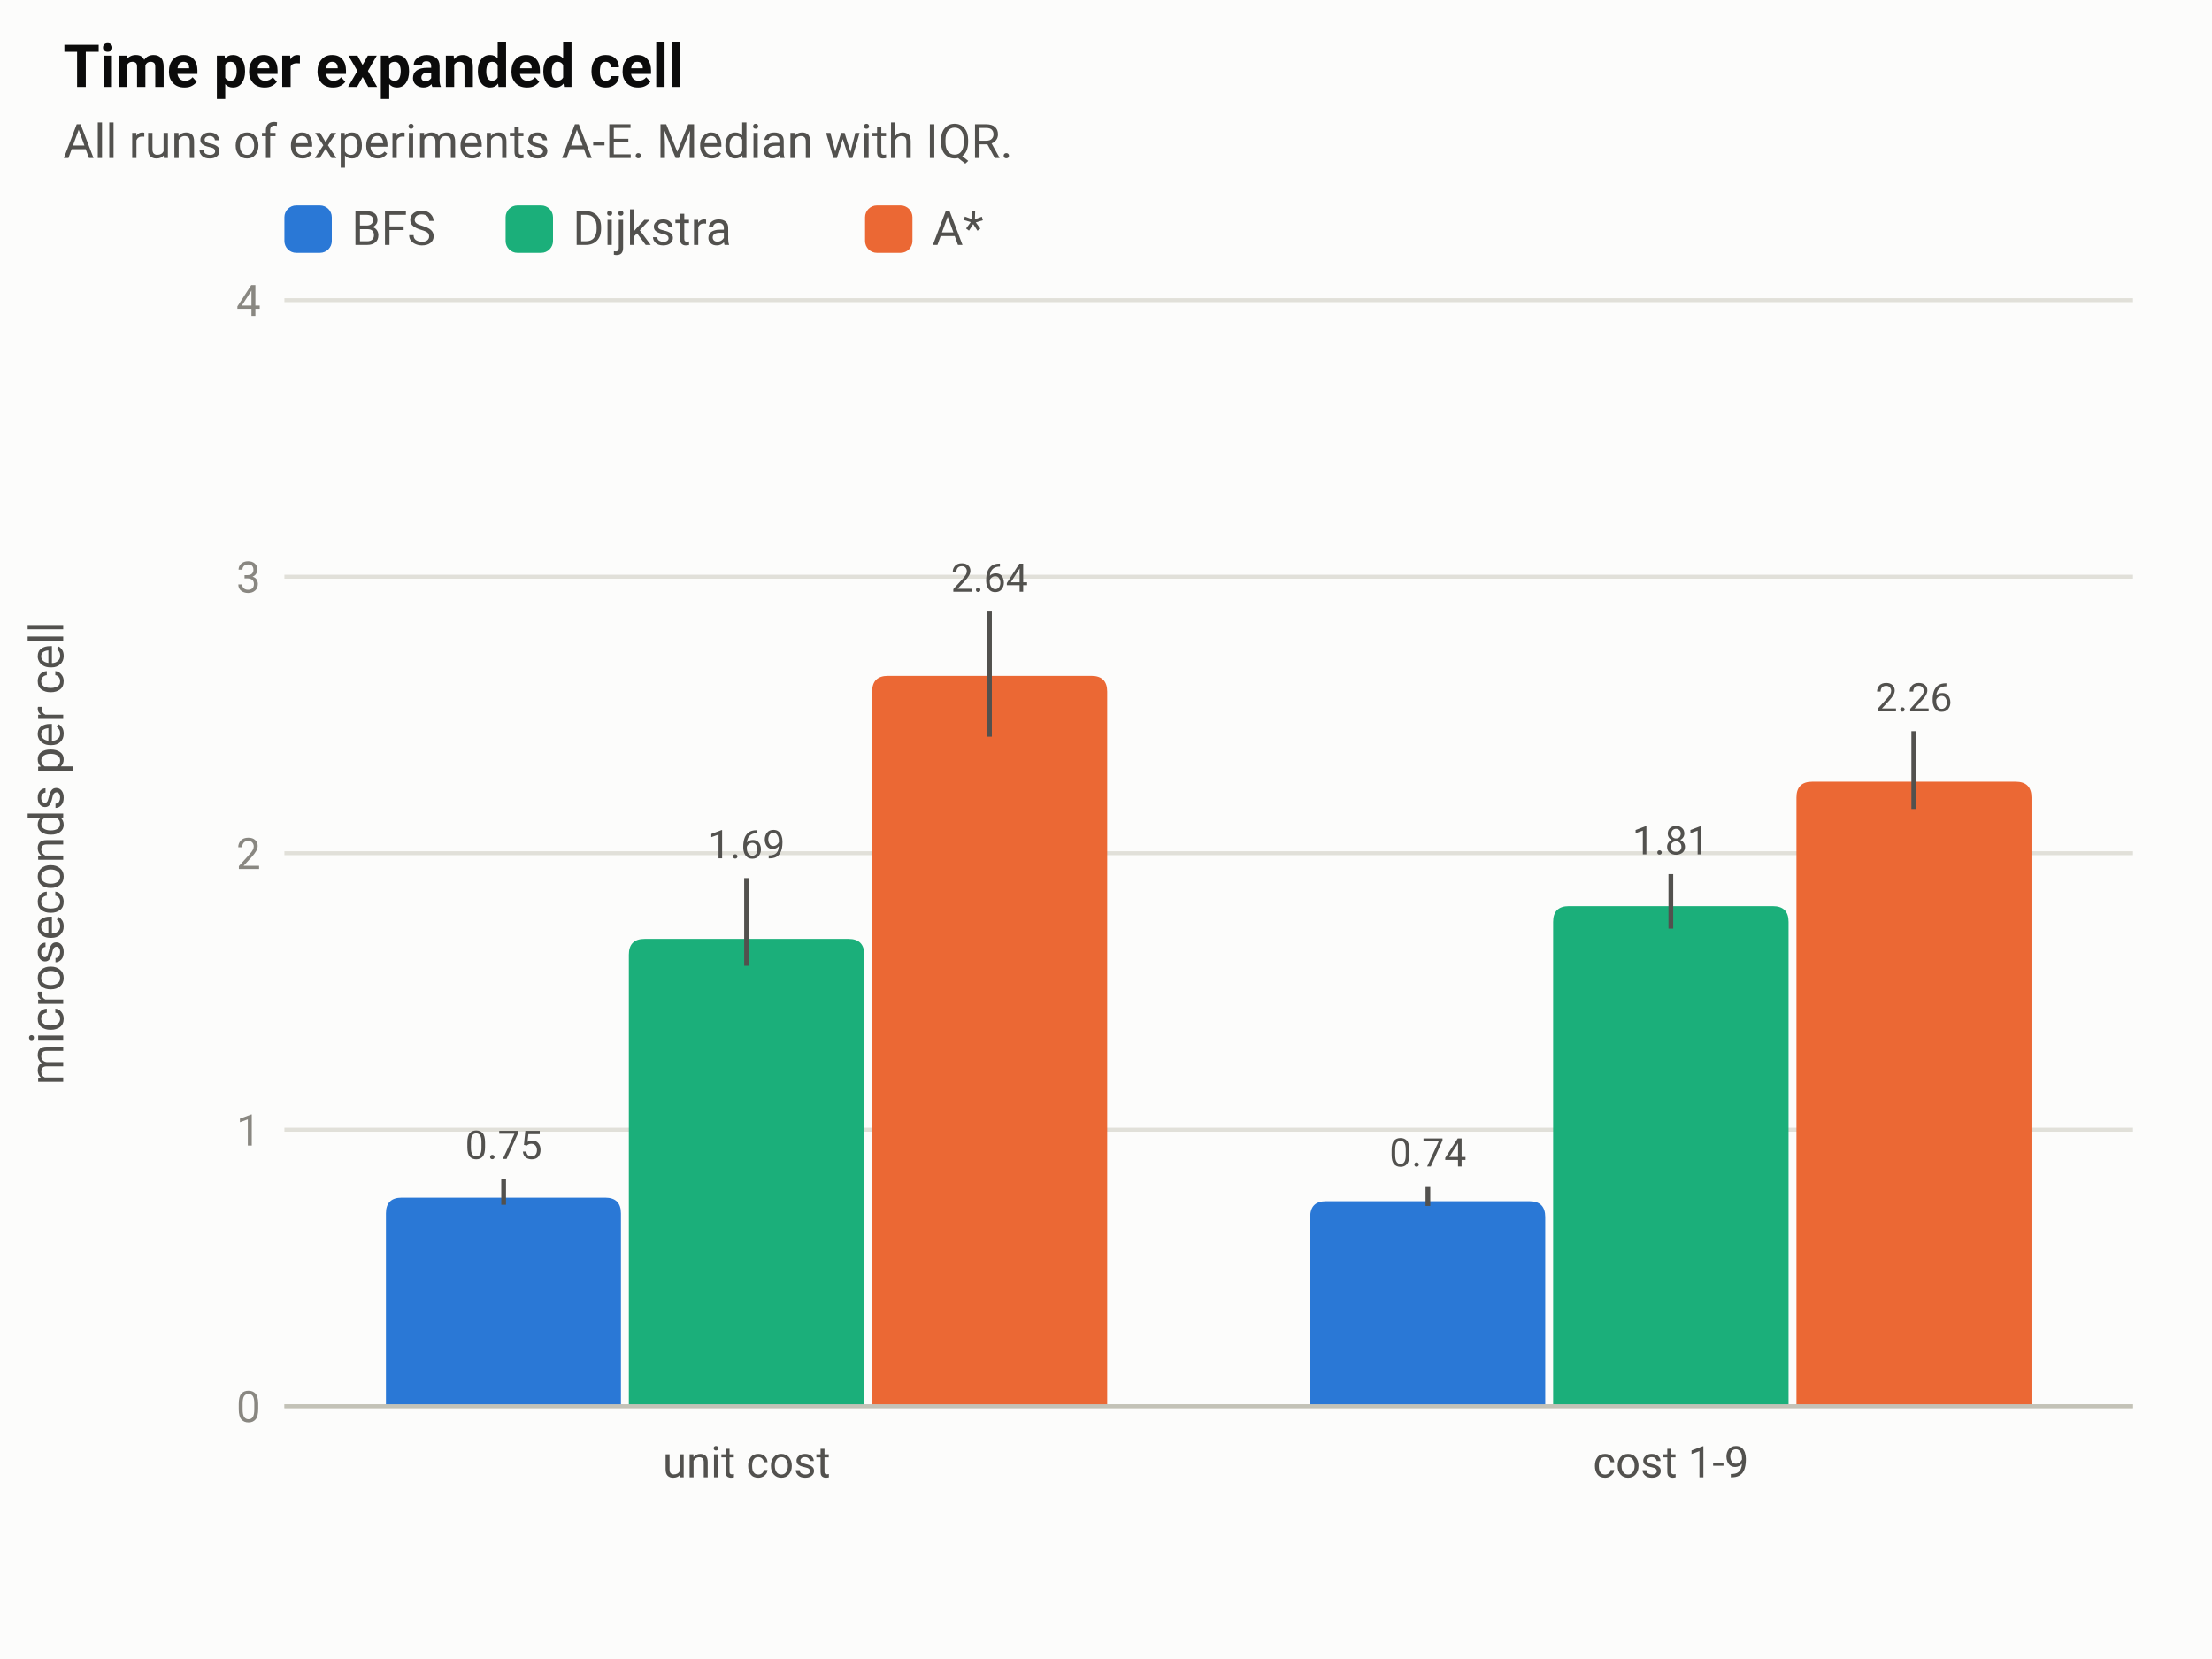
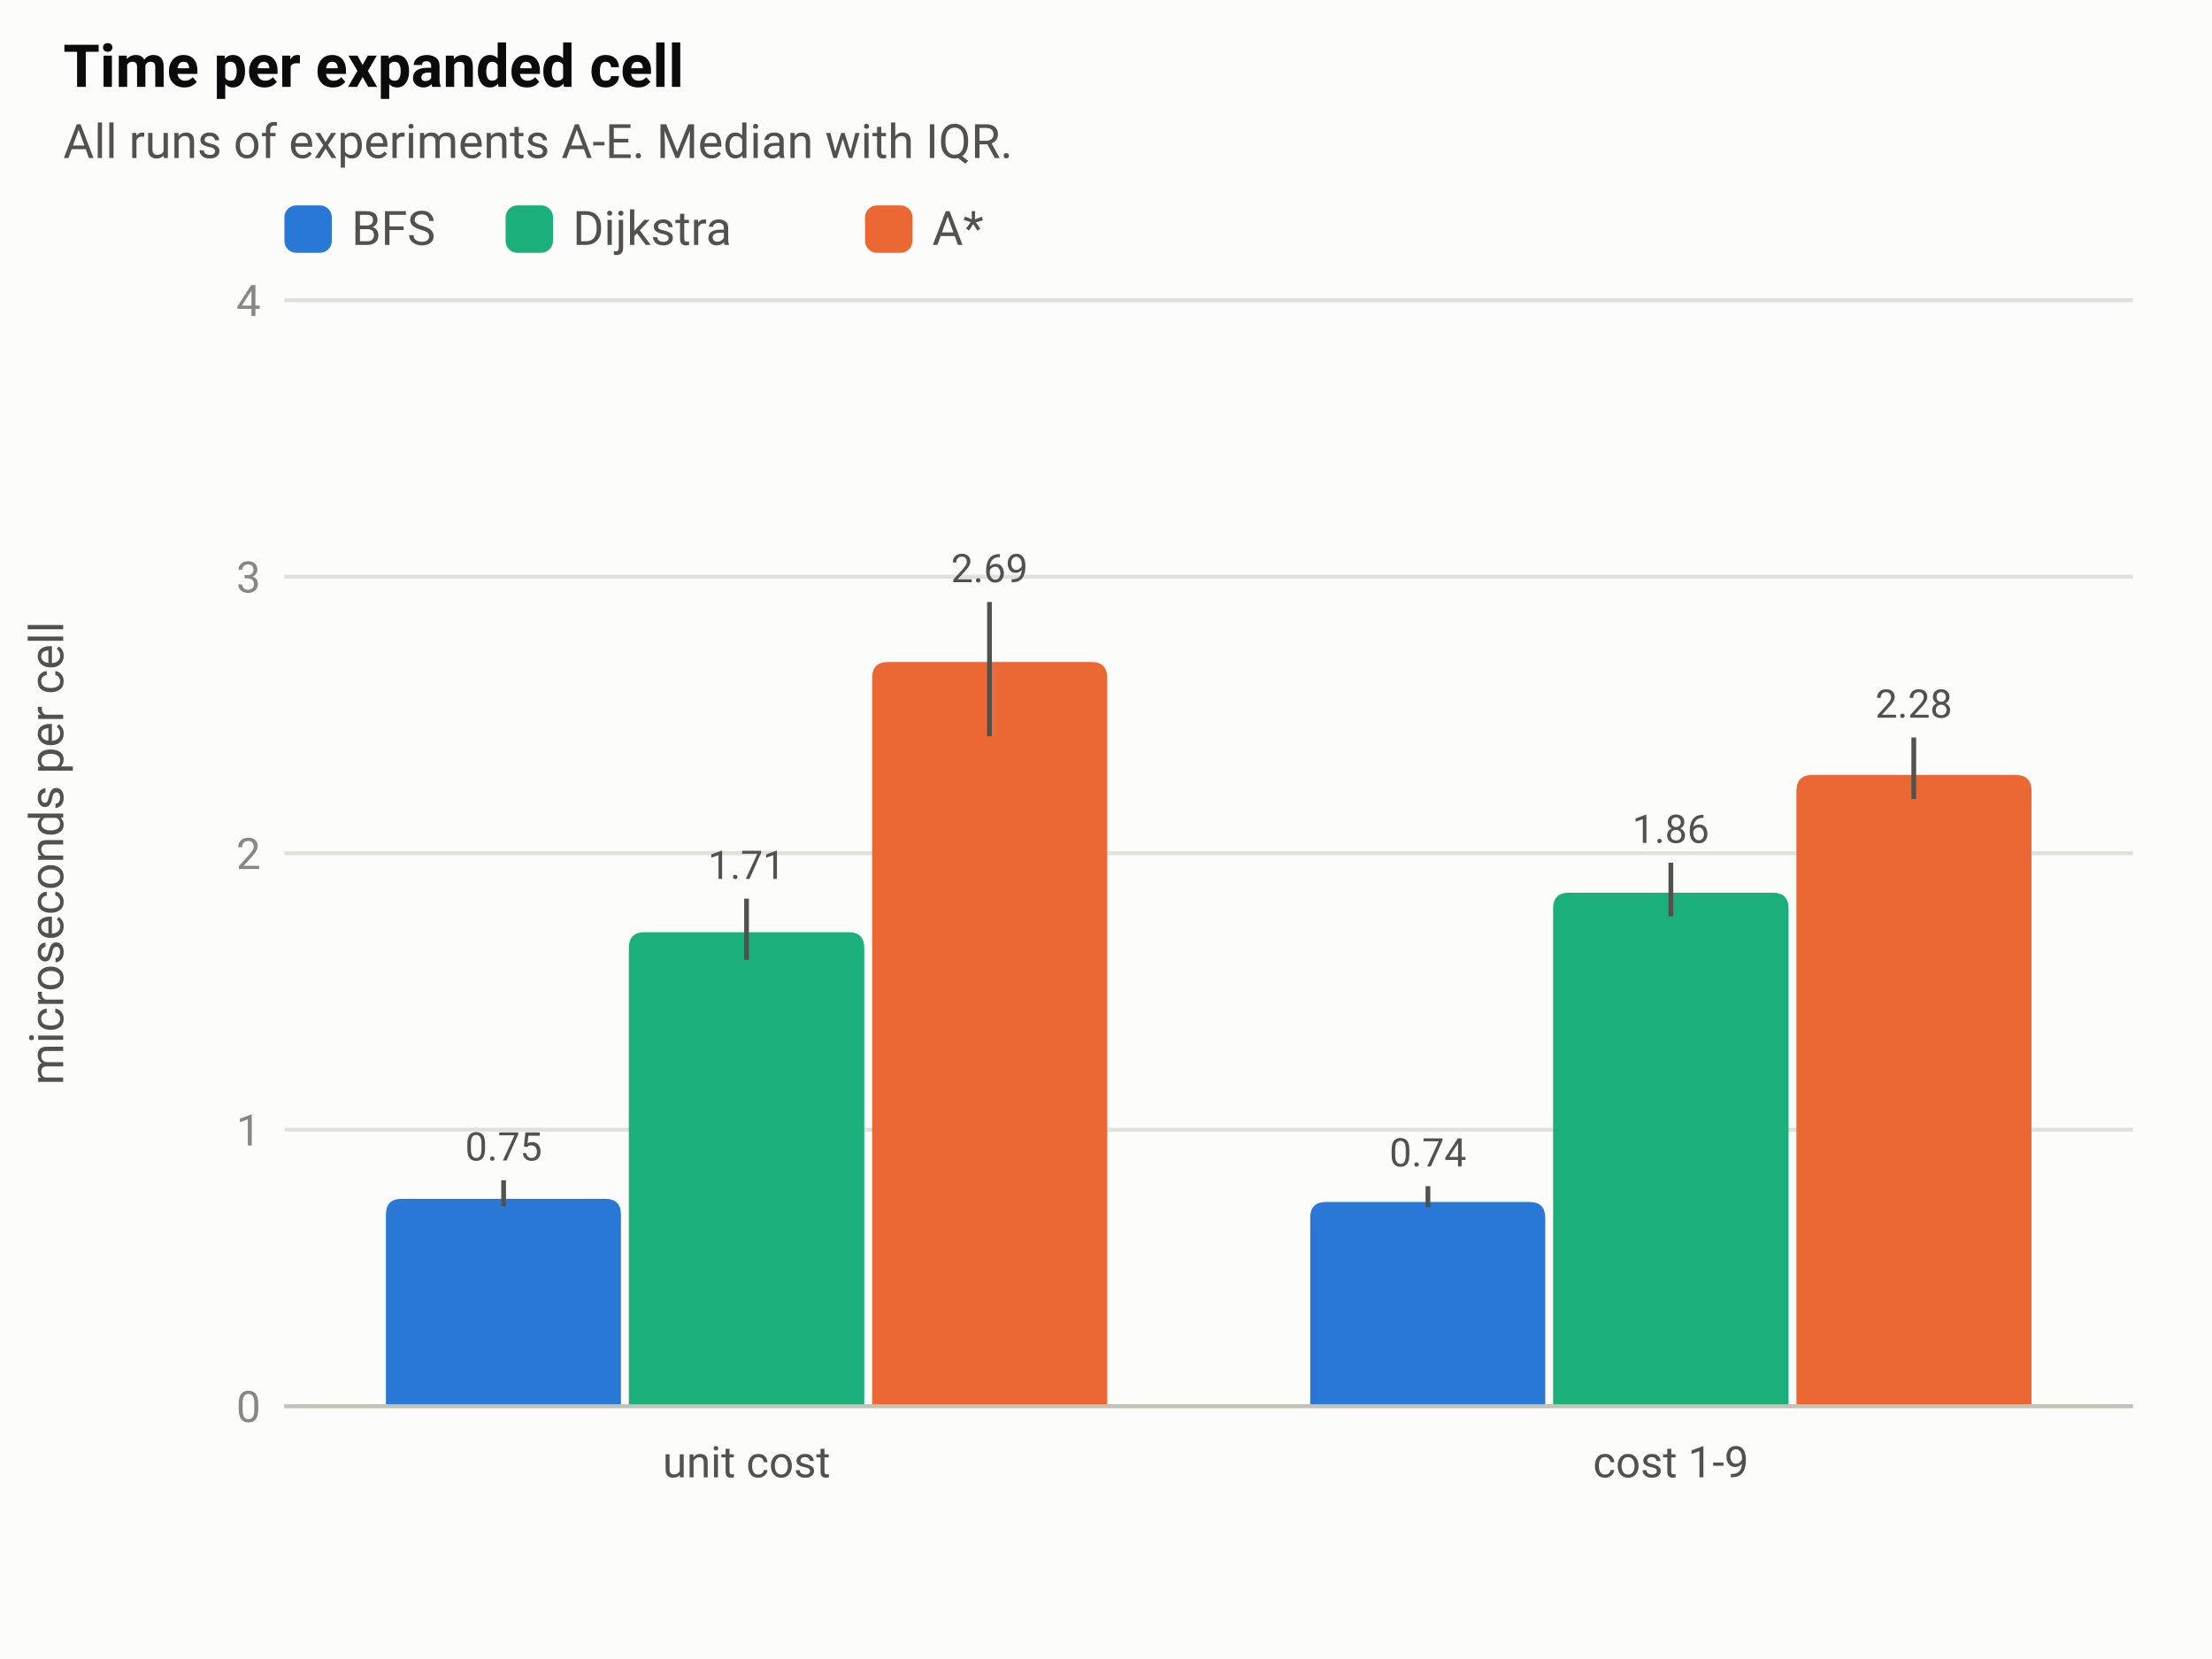
<svg xmlns="http://www.w3.org/2000/svg" width="560" height="420" viewBox="0 0 560 420" font-family="system-ui, -apple-system, 'Segoe UI', Roboto, Helvetica, Arial, sans-serif">
  <rect width="100%" height="100%" fill="#fcfcfb" />
  <text x="16.0" y="22.0" font-size="15" fill="#0b0b0b" text-anchor="start" font-weight="600">Time per expanded cell</text>
  <text x="16.0" y="40.0" font-size="12" fill="#52514e" text-anchor="start" font-weight="normal">All runs of experiments A-E. Median with IQR.</text>
  <line x1="72" y1="356.0" x2="540" y2="356.0" stroke="#e1e0d9" stroke-width="1" />
  <text x="66.0" y="360.0" font-size="11" fill="#898781" text-anchor="end" font-weight="normal">0</text>
  <line x1="72" y1="286.0" x2="540" y2="286.0" stroke="#e1e0d9" stroke-width="1" />
  <text x="66.0" y="290.0" font-size="11" fill="#898781" text-anchor="end" font-weight="normal">1</text>
  <line x1="72" y1="216.0" x2="540" y2="216.0" stroke="#e1e0d9" stroke-width="1" />
  <text x="66.0" y="220.0" font-size="11" fill="#898781" text-anchor="end" font-weight="normal">2</text>
  <line x1="72" y1="146.0" x2="540" y2="146.0" stroke="#e1e0d9" stroke-width="1" />
  <text x="66.0" y="150.0" font-size="11" fill="#898781" text-anchor="end" font-weight="normal">3</text>
  <line x1="72" y1="76.0" x2="540" y2="76.0" stroke="#e1e0d9" stroke-width="1" />
  <text x="66.0" y="80.0" font-size="11" fill="#898781" text-anchor="end" font-weight="normal">4</text>
  <text x="16.0" y="216.0" font-size="12" fill="#52514e" text-anchor="middle" font-weight="normal" transform="rotate(-90 16.0 216.0)">microseconds per cell</text>
-   <path d="M97.7,356.0 L97.7,307.2 Q97.7,303.2 101.7,303.2 L153.2,303.2 Q157.2,303.2 157.2,307.2 L157.2,356.0 Z" fill="#2a78d6" />
-   <line x1="127.5" y1="305.0" x2="127.5" y2="298.4" stroke="#52514e" stroke-width="1.2" />
-   <text x="127.5" y="293.4" font-size="10" fill="#52514e" text-anchor="middle" font-weight="normal">0.75</text>
-   <path d="M159.2,356.0 L159.2,241.7 Q159.2,237.7 163.2,237.7 L214.8,237.7 Q218.8,237.7 218.8,241.7 L218.8,356.0 Z" fill="#1baf7a" />
-   <line x1="189.0" y1="244.5" x2="189.0" y2="222.3" stroke="#52514e" stroke-width="1.2" />
-   <text x="189.0" y="217.3" font-size="10" fill="#52514e" text-anchor="middle" font-weight="normal">1.69</text>
-   <path d="M220.8,356.0 L220.8,175.1 Q220.8,171.1 224.8,171.1 L276.3,171.1 Q280.3,171.1 280.3,175.1 L280.3,356.0 Z" fill="#eb6834" />
-   <line x1="250.5" y1="186.5" x2="250.5" y2="154.8" stroke="#52514e" stroke-width="1.2" />
-   <text x="250.5" y="149.8" font-size="10" fill="#52514e" text-anchor="middle" font-weight="normal">2.64</text>
+   <path d="M97.7,356.0 L97.7,307.5 Q97.7,303.5 101.7,303.5 L153.2,303.5 Q157.2,303.5 157.2,307.5 L157.2,356.0 Z" fill="#2a78d6" />
+   <line x1="127.5" y1="305.4" x2="127.5" y2="298.8" stroke="#52514e" stroke-width="1.2" />
+   <text x="127.5" y="293.8" font-size="10" fill="#52514e" text-anchor="middle" font-weight="normal">0.75</text>
+   <path d="M159.2,356.0 L159.2,240.0 Q159.2,236.0 163.2,236.0 L214.8,236.0 Q218.8,236.0 218.8,240.0 L218.8,356.0 Z" fill="#1baf7a" />
+   <line x1="189.0" y1="243.0" x2="189.0" y2="227.5" stroke="#52514e" stroke-width="1.2" />
+   <text x="189.0" y="222.5" font-size="10" fill="#52514e" text-anchor="middle" font-weight="normal">1.71</text>
+   <path d="M220.8,356.0 L220.8,171.6 Q220.8,167.6 224.8,167.6 L276.3,167.6 Q280.3,167.6 280.3,171.6 L280.3,356.0 Z" fill="#eb6834" />
+   <line x1="250.5" y1="186.4" x2="250.5" y2="152.4" stroke="#52514e" stroke-width="1.2" />
+   <text x="250.5" y="147.4" font-size="10" fill="#52514e" text-anchor="middle" font-weight="normal">2.69</text>
  <text x="189.0" y="374.0" font-size="11" fill="#52514e" text-anchor="middle" font-weight="normal">unit cost</text>
-   <path d="M331.7,356.0 L331.7,308.1 Q331.7,304.1 335.7,304.1 L387.2,304.1 Q391.2,304.1 391.2,308.1 L391.2,356.0 Z" fill="#2a78d6" />
-   <line x1="361.5" y1="305.3" x2="361.5" y2="300.3" stroke="#52514e" stroke-width="1.2" />
+   <path d="M331.7,356.0 L331.7,308.3 Q331.7,304.3 335.7,304.3 L387.2,304.3 Q391.2,304.3 391.2,308.3 L391.2,356.0 Z" fill="#2a78d6" />
+   <line x1="361.5" y1="305.6" x2="361.5" y2="300.3" stroke="#52514e" stroke-width="1.2" />
  <text x="361.5" y="295.3" font-size="10" fill="#52514e" text-anchor="middle" font-weight="normal">0.74</text>
-   <path d="M393.2,356.0 L393.2,233.4 Q393.2,229.4 397.2,229.4 L448.8,229.4 Q452.8,229.4 452.8,233.4 L452.8,356.0 Z" fill="#1baf7a" />
-   <line x1="423.0" y1="235.1" x2="423.0" y2="221.3" stroke="#52514e" stroke-width="1.2" />
-   <text x="423.0" y="216.3" font-size="10" fill="#52514e" text-anchor="middle" font-weight="normal">1.81</text>
-   <path d="M454.8,356.0 L454.8,201.9 Q454.8,197.9 458.8,197.9 L510.3,197.9 Q514.3,197.9 514.3,201.9 L514.3,356.0 Z" fill="#eb6834" />
-   <line x1="484.5" y1="204.8" x2="484.5" y2="185.1" stroke="#52514e" stroke-width="1.2" />
-   <text x="484.5" y="180.1" font-size="10" fill="#52514e" text-anchor="middle" font-weight="normal">2.26</text>
+   <path d="M393.2,356.0 L393.2,230.0 Q393.2,226.0 397.2,226.0 L448.8,226.0 Q452.8,226.0 452.8,230.0 L452.8,356.0 Z" fill="#1baf7a" />
+   <line x1="423.0" y1="232.0" x2="423.0" y2="218.4" stroke="#52514e" stroke-width="1.2" />
+   <text x="423.0" y="213.4" font-size="10" fill="#52514e" text-anchor="middle" font-weight="normal">1.86</text>
+   <path d="M454.8,356.0 L454.8,200.2 Q454.8,196.2 458.8,196.2 L510.3,196.2 Q514.3,196.2 514.3,200.2 L514.3,356.0 Z" fill="#eb6834" />
+   <line x1="484.5" y1="202.3" x2="484.5" y2="186.7" stroke="#52514e" stroke-width="1.2" />
+   <text x="484.5" y="181.7" font-size="10" fill="#52514e" text-anchor="middle" font-weight="normal">2.28</text>
  <text x="423.0" y="374.0" font-size="11" fill="#52514e" text-anchor="middle" font-weight="normal">cost 1-9</text>
  <line x1="72" y1="356" x2="540" y2="356" stroke="#c3c2b7" stroke-width="1" />
  <rect x="72" y="52" width="12" height="12" rx="3" fill="#2a78d6" />
  <text x="89.0" y="62.0" font-size="12" fill="#52514e" text-anchor="start" font-weight="normal">BFS</text>
  <rect x="128" y="52" width="12" height="12" rx="3" fill="#1baf7a" />
  <text x="145.0" y="62.0" font-size="12" fill="#52514e" text-anchor="start" font-weight="normal">Dijkstra</text>
  <rect x="219" y="52" width="12" height="12" rx="3" fill="#eb6834" />
  <text x="236.0" y="62.0" font-size="12" fill="#52514e" text-anchor="start" font-weight="normal">A*</text>
</svg>
